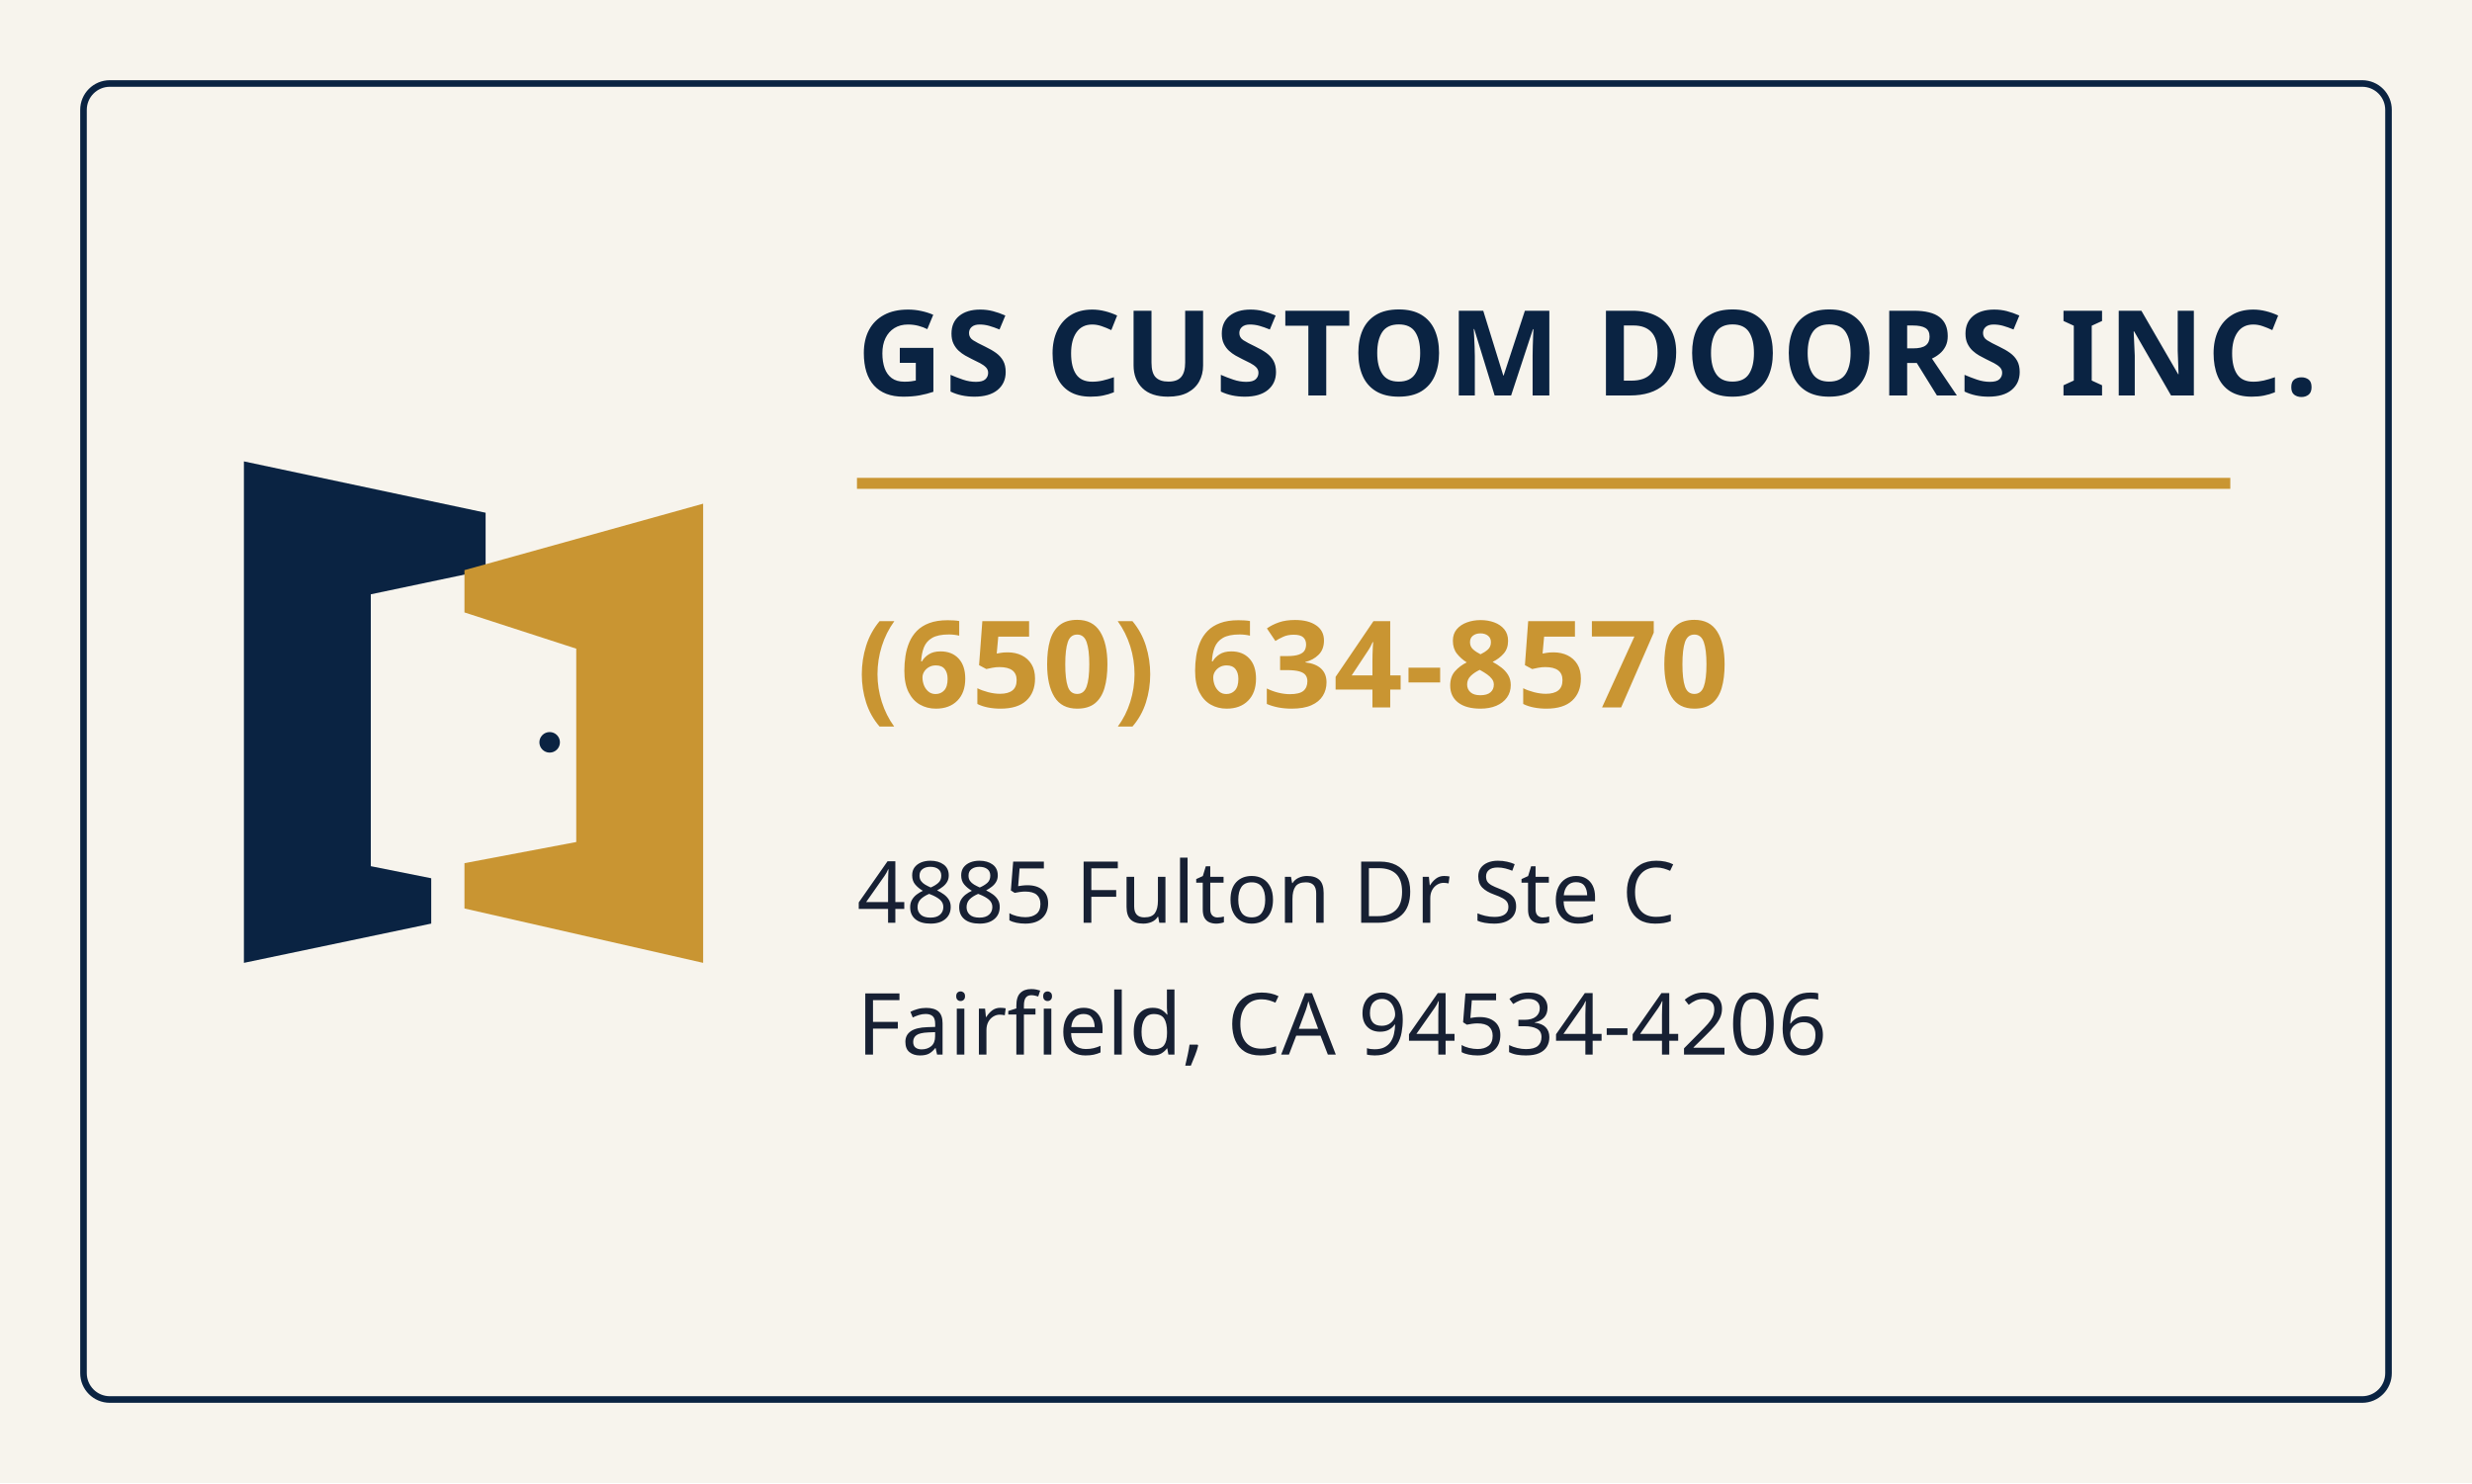
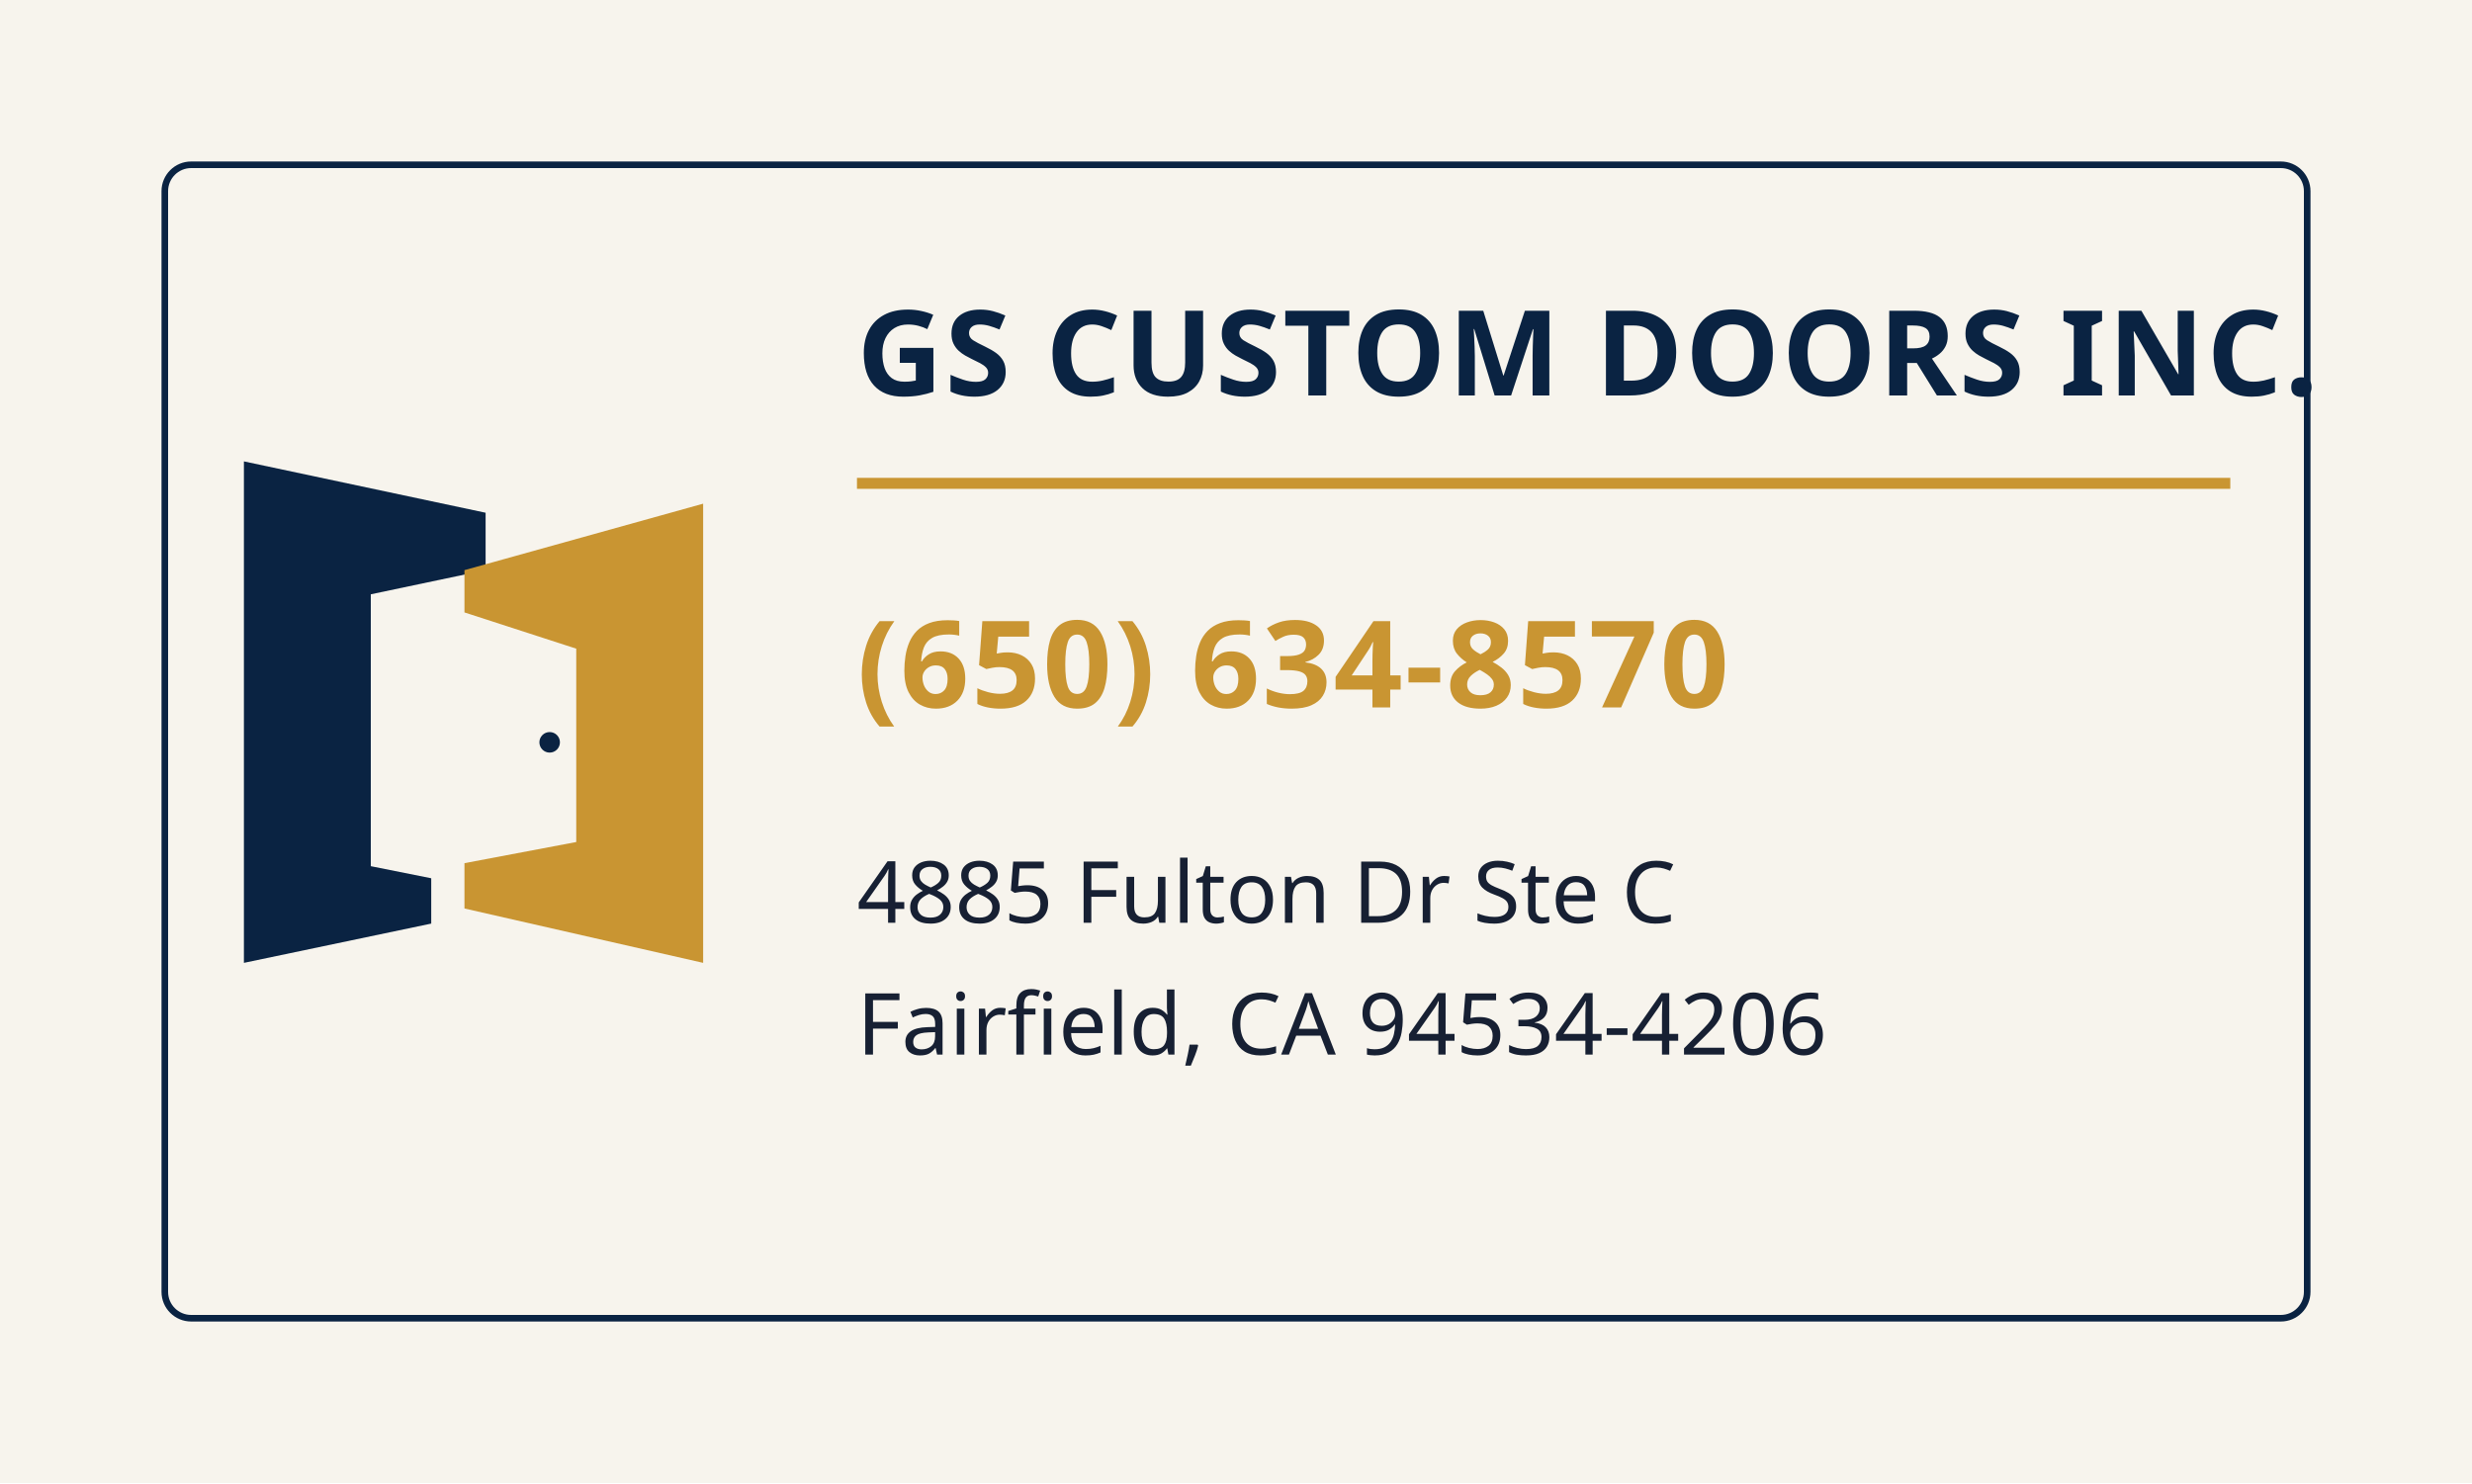
<svg xmlns="http://www.w3.org/2000/svg" width="95.25mm" height="57.15mm" viewBox="0 0 1125 675">
  <rect width="1125" height="675" fill="#F7F4ED" />
-   <rect x="38" y="38" width="1049" height="599" rx="12" fill="none" stroke="#0A2342" stroke-width="3" />
+   <rect x="75" y="75" width="975" height="525" rx="12" fill="none" stroke="#0A2342" stroke-width="3" />
  <g transform="translate(78 177) scale(0.275)">
    <path fill="#0A2342" d="M120 120 L520 205 L520 300 L330 340 L330 790 L430 810 L430 885 L120 950 Z" />
    <path fill="#C99532" d="M485 300 L880 190 L880 950 L485 860 L485 785 L670 750 L670 430 L485 370 Z" />
    <circle cx="626" cy="585" r="17" fill="#0A2342" />
  </g>
  <text x="390" y="180" fill="#0A2342" font-family="Noto Sans, DejaVu Sans, sans-serif" font-size="54" font-weight="700" letter-spacing="1" text-anchor="start">GS CUSTOM DOORS INC.</text>
  <line x1="390" y1="220" x2="1015" y2="220" stroke="#C99532" stroke-width="5" />
  <text x="390" y="322" fill="#C99532" font-family="Noto Sans, DejaVu Sans, sans-serif" font-size="55" font-weight="700" letter-spacing="1" text-anchor="start">(650) 634-8570</text>
  <text x="390" y="420" fill="#172033" font-family="Noto Sans, DejaVu Sans, sans-serif" font-size="39" font-weight="400" letter-spacing="0" text-anchor="start">4885 Fulton Dr Ste C</text>
  <text x="390" y="480" fill="#172033" font-family="Noto Sans, DejaVu Sans, sans-serif" font-size="39" font-weight="400" letter-spacing="0" text-anchor="start">Fairfield, CA 94534-4206</text>
</svg>
